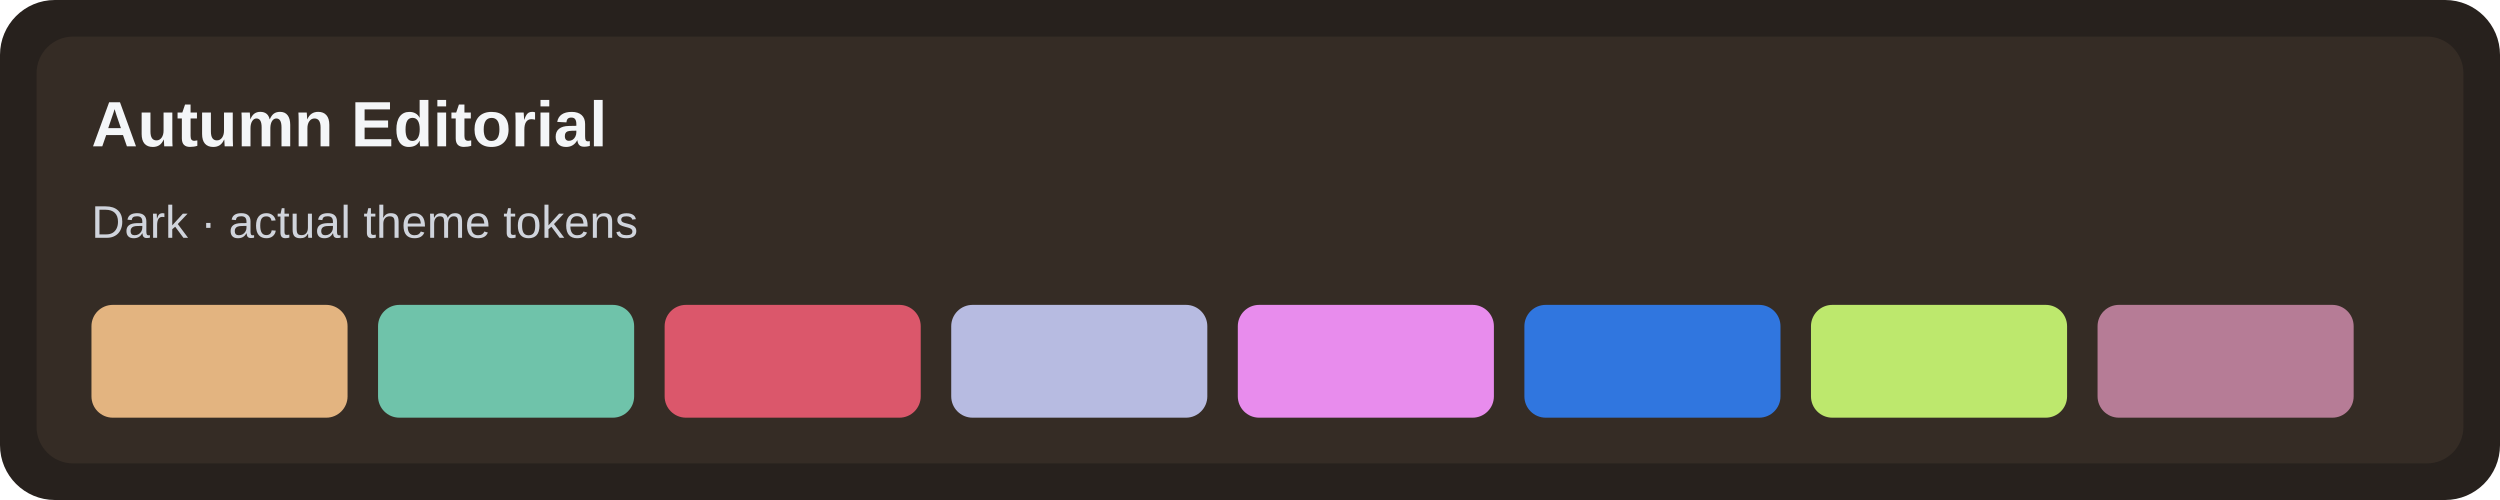
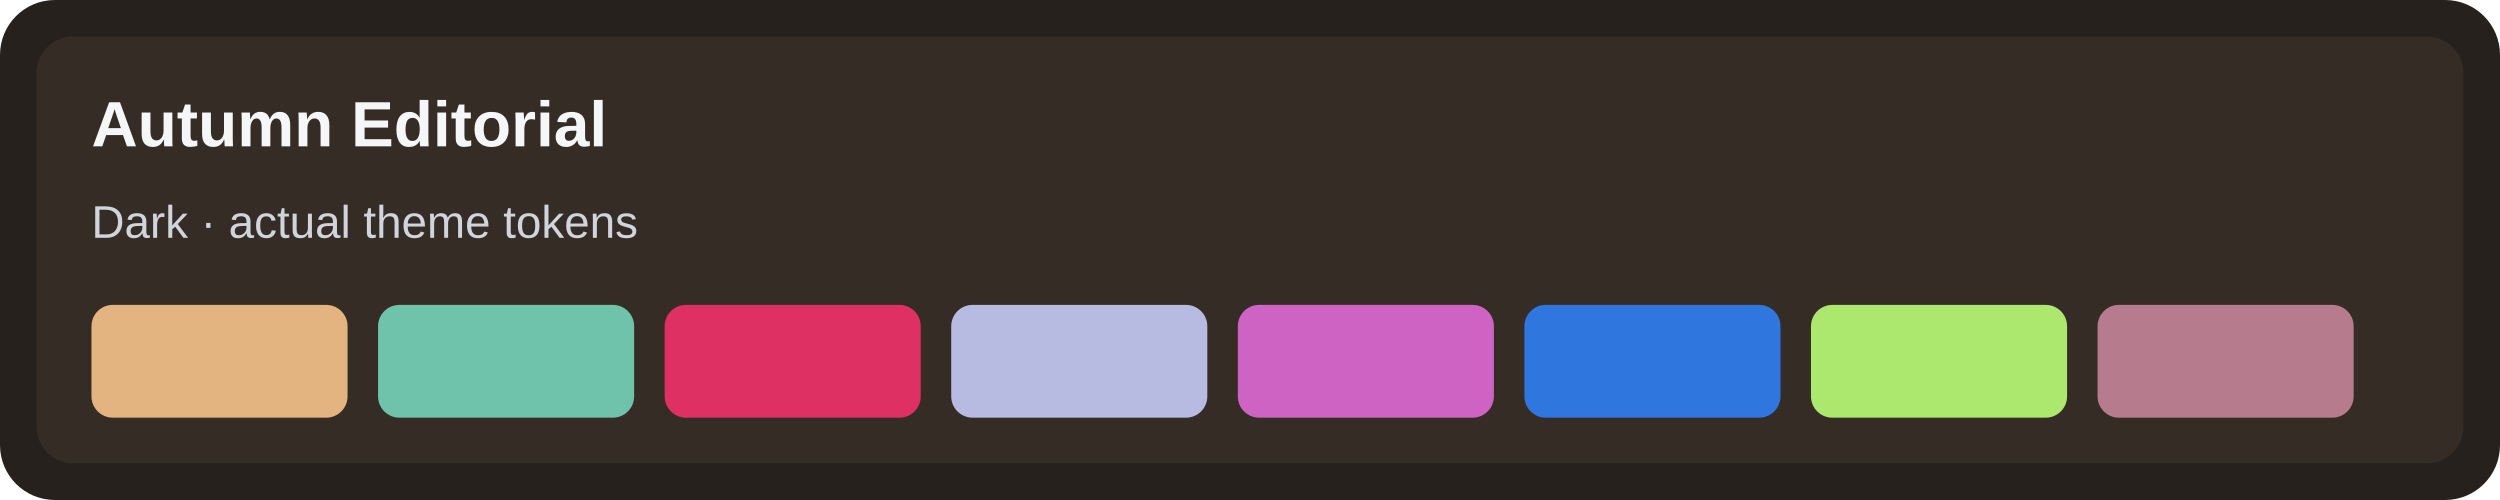
<svg xmlns="http://www.w3.org/2000/svg" width="820" height="164" viewBox="0 0 820 164">
  <rect width="820" height="164" rx="18" fill="#27211D" />
  <rect x="12" y="12" width="796" height="140" rx="12" fill="#352C25" />
  <text x="30" y="48" fill="#F4F6F8" font-family="Segoe UI,Arial,sans-serif" font-size="21" font-weight="650">Autumn Editorial</text>
  <text x="30" y="78" fill="#D0D4DC" font-family="Segoe UI,Arial,sans-serif" font-size="15">Dark · actual theme tokens</text>
  <rect x="30" y="100" width="84" height="37" rx="7" fill="#E3B480" />
  <rect x="124" y="100" width="84" height="37" rx="7" fill="#6FC3AA" />
-   <rect x="218" y="100" width="84" height="37" rx="7" fill="#DB576B" />
+   <rect x="218" y="100" width="84" height="37" rx="7" fill="#DF3064" />
  <rect x="312" y="100" width="84" height="37" rx="7" fill="#B7BBE1" />
-   <rect x="406" y="100" width="84" height="37" rx="7" fill="#E88CED" />
+   <rect x="406" y="100" width="84" height="37" rx="7" fill="#CF63C4" />
  <rect x="500" y="100" width="84" height="37" rx="7" fill="#3076DF" />
-   <rect x="594" y="100" width="84" height="37" rx="7" fill="#BDE86D" />
-   <rect x="688" y="100" width="84" height="37" rx="7" fill="#B67C96" />
+   <rect x="594" y="100" width="84" height="37" rx="7" fill="#ABE86D" />
+   <rect x="688" y="100" width="84" height="37" rx="7" fill="#B67C8E" />
</svg>
